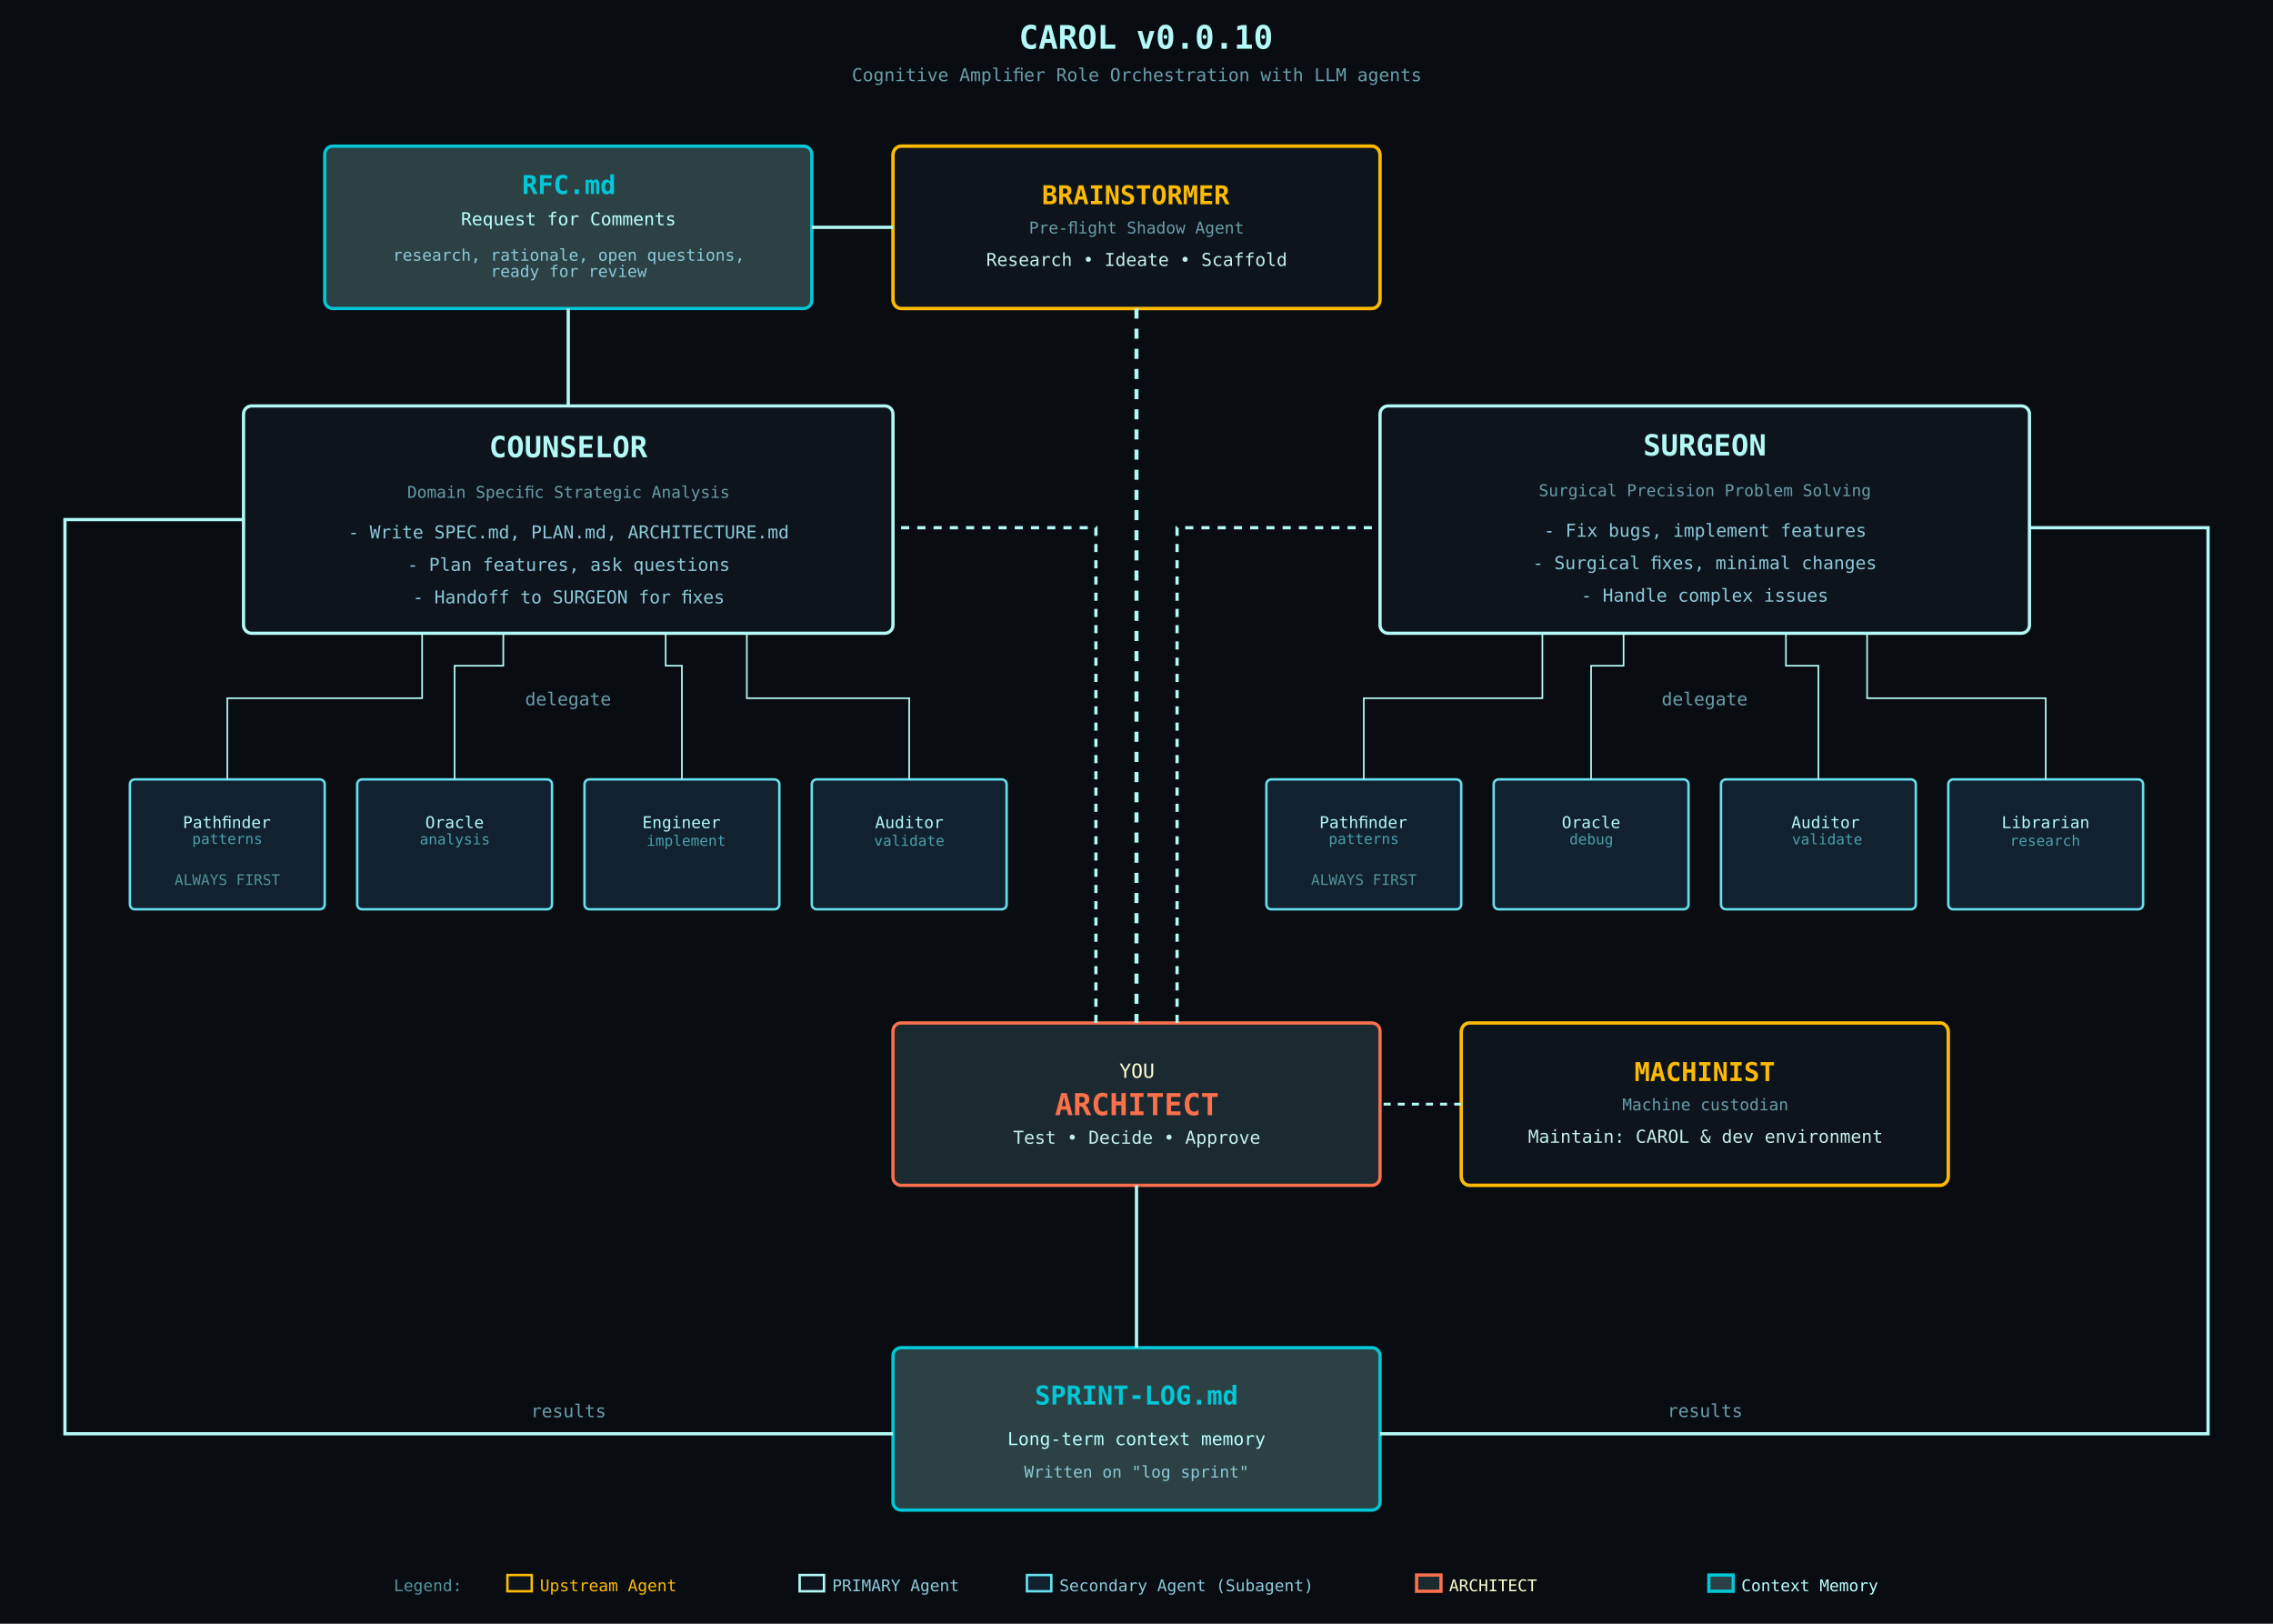
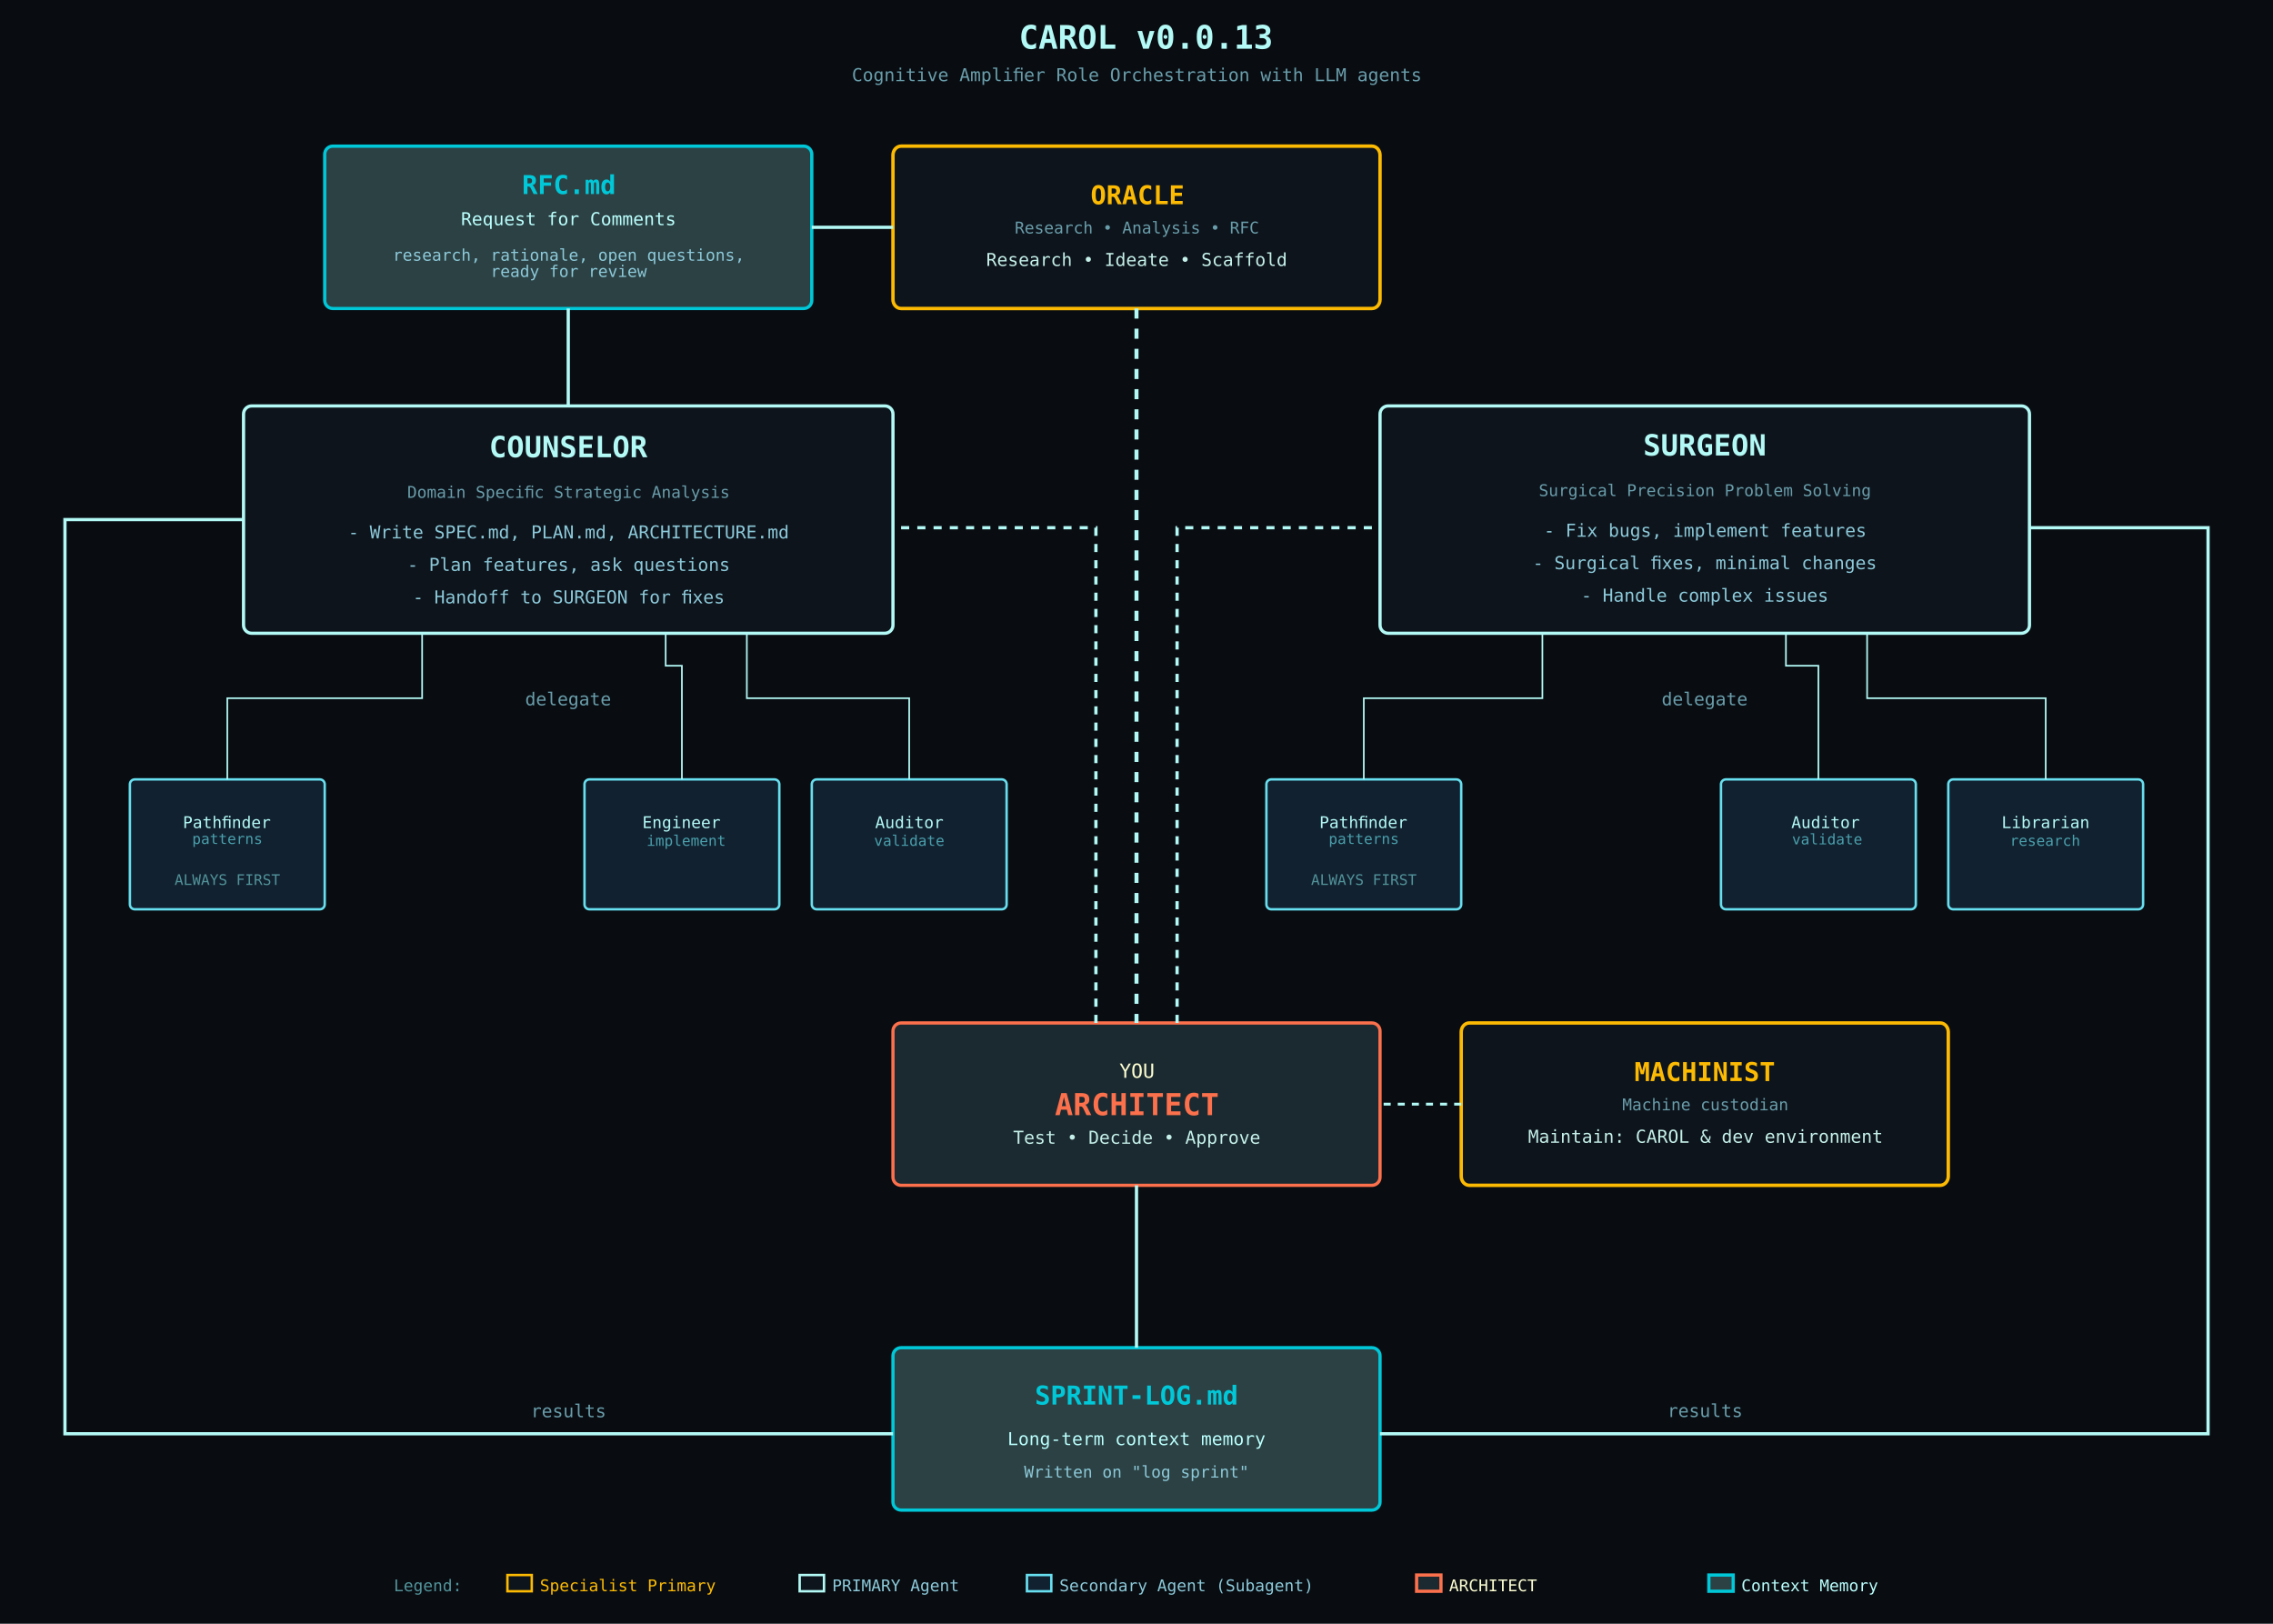
<svg xmlns="http://www.w3.org/2000/svg" width="1400px" height="1000px" version="1.1" xml:space="preserve" style="fill-rule:evenodd;clip-rule:evenodd;">
  <rect x="0" y="0" width="1400" height="1000" style="fill:#090d12;" />
-   <text x="627.554px" y="30px" style="font-family:'Menlo-Bold', 'Menlo', monospace;font-weight:700;font-size:20px;fill:#b3f9f5;">CAROL v0.0.10</text>
+   <text x="627.554px" y="30px" style="font-family:'Menlo-Bold', 'Menlo', monospace;font-weight:700;font-size:20px;fill:#b3f9f5;">CAROL v0.0.13</text>
  <text x="524.674px" y="50px" style="font-family:'Menlo-Regular', 'Menlo', monospace;font-size:11px;fill:#699daa;">Cognitive Ampliﬁer Role Orchestration with LLM agents</text>
  <g>
    <g>
      <path d="M850,95.556L850,184.444C850,187.511 847.76,190 845,190L555,190C552.24,190 550,187.511 550,184.444L550,95.556C550,92.489 552.24,90 555,90L845,90C847.76,90 850,92.489 850,95.556Z" style="fill:#0d141c;stroke:#fcba03;stroke-width:2.11px;" />
      <g>
-         <text x="641.715px" y="125.793px" style="font-family:'Menlo-Bold', 'Menlo', monospace;font-weight:700;font-size:16px;fill:#fcba03;">BRAINSTORMER</text>
-         <text x="633.784px" y="143.793px" style="font-family:'Menlo-Regular', 'Menlo', monospace;font-size:10px;fill:#699daa;">Pre-ﬂight Shadow Agent</text>
+         <text x="671.715px" y="125.793px" style="font-family:'Menlo-Bold', 'Menlo', monospace;font-weight:700;font-size:16px;fill:#fcba03;">ORACLE</text>
+         <text x="625.000px" y="143.793px" style="font-family:'Menlo-Regular', 'Menlo', monospace;font-size:10px;fill:#699daa;">Research • Analysis • RFC</text>
        <text x="607.413px" y="163.793px" style="font-family:'Menlo-Regular', 'Menlo', monospace;font-size:11px;fill:#c5f0e9;">Research • Ideate • Scaffold</text>
      </g>
    </g>
  </g>
  <g>
    <g>
      <path d="M1200,635.556L1200,724.444C1200,727.511 1197.76,730 1195,730L905,730C902.24,730 900,727.511 900,724.444L900,635.556C900,632.489 902.24,630 905,630L1195,630C1197.76,630 1200,632.489 1200,635.556Z" style="fill:#0d141c;stroke:#fcba03;stroke-width:2.11px;" />
      <g>
        <g transform="matrix(16,0,0,16,1093.363,665.793)">
                </g>
        <text x="1006.668px" y="665.793px" style="font-family:'Menlo-Bold', 'Menlo', monospace;font-weight:700;font-size:16px;fill:#fcba03;">MACHINIST</text>
        <g transform="matrix(10,0,0,10,1101.531,683.793)">
                </g>
        <text x="999.182px" y="683.793px" style="font-family:'Menlo-Regular', 'Menlo', monospace;font-size:10px;fill:#699daa;">Machine custodian</text>
        <g transform="matrix(11,0,0,11,1159.715,703.793)">
                </g>
        <text x="941.171px" y="703.793px" style="font-family:'Menlo-Regular', 'Menlo', monospace;font-size:11px;fill:#c5f0e9;">Maintain: CAROL &amp; dev environment</text>
      </g>
    </g>
  </g>
  <g>
    <path d="M550,255L550,385C550,387.76 547.76,390 545,390L155,390C152.24,390 150,387.76 150,385L150,255C150,252.24 152.24,250 155,250L545,250C547.76,250 550,252.24 550,255Z" style="fill:#0d141c;stroke:#b3f9f5;stroke-width:2px;" />
    <path d="M1250,255L1250,385C1250,387.76 1247.76,390 1245,390L855,390C852.24,390 850,387.76 850,385L850,255C850,252.24 852.24,250 855,250L1245,250C1247.76,250 1250,252.24 1250,255Z" style="fill:#0d141c;stroke:#b3f9f5;stroke-width:2px;" />
  </g>
  <g>
    <g>
      <text x="301.234px" y="281.602px" style="font-family:'Menlo-Bold', 'Menlo', monospace;font-weight:700;font-size:18px;fill:#b3f9f5;">COUNSELOR</text>
      <text x="250.823px" y="306.602px" style="font-family:'Menlo-Regular', 'Menlo', monospace;font-size:10px;fill:#699daa;">Domain Speciﬁc Strategic Analysis</text>
      <text x="214.477px" y="331.602px" style="font-family:'Menlo-Regular', 'Menlo', monospace;font-size:11px;fill:#8cc9d9;">- Write SPEC.md, PLAN.md, ARCHITECTURE.md</text>
      <text x="250.933px" y="351.602px" style="font-family:'Menlo-Regular', 'Menlo', monospace;font-size:11px;fill:#8cc9d9;">- Plan features, ask questions</text>
      <text x="254.244px" y="371.602px" style="font-family:'Menlo-Regular', 'Menlo', monospace;font-size:11px;fill:#8cc9d9;">- Handoff to SURGEON for ﬁxes</text>
    </g>
    <g>
      <text x="1012.071px" y="280.536px" style="font-family:'Menlo-Bold', 'Menlo', monospace;font-weight:700;font-size:18px;fill:#b3f9f5;">SURGEON</text>
      <text x="947.778px" y="305.536px" style="font-family:'Menlo-Regular', 'Menlo', monospace;font-size:10px;fill:#699daa;">Surgical Precision Problem Solving</text>
      <text x="950.933px" y="330.536px" style="font-family:'Menlo-Regular', 'Menlo', monospace;font-size:11px;fill:#8cc9d9;">- Fix bugs, implement features</text>
      <text x="944.039px" y="350.536px" style="font-family:'Menlo-Regular', 'Menlo', monospace;font-size:11px;fill:#8cc9d9;">- Surgical ﬁxes, minimal changes</text>
      <text x="973.841px" y="370.536px" style="font-family:'Menlo-Regular', 'Menlo', monospace;font-size:11px;fill:#8cc9d9;">- Handle complex issues</text>
    </g>
  </g>
  <g>
    <path d="M200,483L200,557C200,558.656 198.656,560 197,560L83,560C81.344,560 80,558.656 80,557L80,483C80,481.344 81.344,480 83,480L197,480C198.656,480 200,481.344 200,483Z" style="fill:#112130;stroke:#67dfef;stroke-width:1.5px;" />
-     <path d="M340,483L340,557C340,558.656 338.656,560 337,560L223,560C221.344,560 220,558.656 220,557L220,483C220,481.344 221.344,480 223,480L337,480C338.656,480 340,481.344 340,483Z" style="fill:#112130;stroke:#67dfef;stroke-width:1.5px;" />
    <path d="M480,483L480,557C480,558.656 478.656,560 477,560L363,560C361.344,560 360,558.656 360,557L360,483C360,481.344 361.344,480 363,480L477,480C478.656,480 480,481.344 480,483Z" style="fill:#112130;stroke:#67dfef;stroke-width:1.5px;" />
    <path d="M620,483L620,557C620,558.656 618.656,560 617,560L503,560C501.344,560 500,558.656 500,557L500,483C500,481.344 501.344,480 503,480L617,480C618.656,480 620,481.344 620,483Z" style="fill:#112130;stroke:#67dfef;stroke-width:1.5px;" />
    <path d="M900,483L900,557C900,558.656 898.656,560 897,560L783,560C781.344,560 780,558.656 780,557L780,483C780,481.344 781.344,480 783,480L897,480C898.656,480 900,481.344 900,483Z" style="fill:#112130;stroke:#67dfef;stroke-width:1.5px;" />
-     <path d="M1040,483L1040,557C1040,558.656 1038.656,560 1037,560L923,560C921.344,560 920,558.656 920,557L920,483C920,481.344 921.344,480 923,480L1037,480C1038.656,480 1040,481.344 1040,483Z" style="fill:#112130;stroke:#67dfef;stroke-width:1.5px;" />
    <path d="M1180,483L1180,557C1180,558.656 1178.656,560 1177,560L1063,560C1061.344,560 1060,558.656 1060,557L1060,483C1060,481.344 1061.344,480 1063,480L1177,480C1178.656,480 1180,481.344 1180,483Z" style="fill:#112130;stroke:#67dfef;stroke-width:1.5px;" />
    <path d="M1320,483L1320,557C1320,558.656 1318.656,560 1317,560L1203,560C1201.344,560 1200,558.656 1200,557L1200,483C1200,481.344 1201.344,480 1203,480L1317,480C1318.656,480 1320,481.344 1320,483Z" style="fill:#112130;stroke:#67dfef;stroke-width:1.5px;" />
  </g>
  <g>
    <text x="112.617px" y="510px" style="font-family:'Menlo-Regular', 'Menlo', monospace;font-size:10px;fill:#b3f9f5;">Pathﬁnder</text>
    <text x="118.355px" y="519.758px" style="font-family:'Menlo-Regular', 'Menlo', monospace;font-size:9px;fill:#4a9fab;">patterns</text>
    <text x="107.511px" y="545px" style="font-family:'Menlo-Regular', 'Menlo', monospace;font-size:9px;fill:#519299;">ALWAYS FIRST</text>
-     <text x="261.929px" y="510px" style="font-family:'Menlo-Regular', 'Menlo', monospace;font-size:10px;fill:#b3f9f5;">Oracle</text>
-     <text x="258.48px" y="520.031px" style="font-family:'Menlo-Regular', 'Menlo', monospace;font-size:9px;fill:#4a9fab;">analysis</text>
    <text x="395.627px" y="510px" style="font-family:'Menlo-Regular', 'Menlo', monospace;font-size:10px;fill:#b3f9f5;">Engineer</text>
    <text x="398.278px" y="520.903px" style="font-family:'Menlo-Regular', 'Menlo', monospace;font-size:9px;fill:#4a9fab;">implement</text>
    <text x="539.028px" y="510px" style="font-family:'Menlo-Regular', 'Menlo', monospace;font-size:10px;fill:#b3f9f5;">Auditor</text>
    <text x="538.355px" y="520.903px" style="font-family:'Menlo-Regular', 'Menlo', monospace;font-size:9px;fill:#4a9fab;">validate</text>
    <text x="812.617px" y="510px" style="font-family:'Menlo-Regular', 'Menlo', monospace;font-size:10px;fill:#b3f9f5;">Pathﬁnder</text>
    <text x="818.355px" y="519.758px" style="font-family:'Menlo-Regular', 'Menlo', monospace;font-size:9px;fill:#4a9fab;">patterns</text>
    <text x="807.511px" y="545px" style="font-family:'Menlo-Regular', 'Menlo', monospace;font-size:9px;fill:#519299;">ALWAYS FIRST</text>
-     <text x="961.929px" y="510px" style="font-family:'Menlo-Regular', 'Menlo', monospace;font-size:10px;fill:#b3f9f5;">Oracle</text>
-     <text x="966.603px" y="519.987px" style="font-family:'Menlo-Regular', 'Menlo', monospace;font-size:9px;fill:#4a9fab;">debug</text>
    <text x="1103.311px" y="510px" style="font-family:'Menlo-Regular', 'Menlo', monospace;font-size:10px;fill:#b3f9f5;">Auditor</text>
    <text x="1103.727px" y="520.031px" style="font-family:'Menlo-Regular', 'Menlo', monospace;font-size:9px;fill:#4a9fab;">validate</text>
    <text x="1232.827px" y="510px" style="font-family:'Menlo-Regular', 'Menlo', monospace;font-size:10px;fill:#b3f9f5;">Librarian</text>
    <text x="1237.931px" y="520.89px" style="font-family:'Menlo-Regular', 'Menlo', monospace;font-size:9px;fill:#4a9fab;">research</text>
  </g>
  <g>
    <g>
      <path d="M850,835L850,925C850,927.76 847.76,930 845,930L555,930C552.24,930 550,927.76 550,925L550,835C550,832.24 552.24,830 555,830L845,830C847.76,830 850,832.24 850,835Z" style="fill:#2c4144;stroke:#00c8d8;stroke-width:2px;" />
      <g>
        <text x="637.387px" y="865px" style="font-family:'Menlo-Bold', 'Menlo', monospace;font-weight:700;font-size:16px;fill:#00c8d8;">SPRINT-LOG.md</text>
        <text x="620.529px" y="890px" style="font-family:'Menlo-Regular', 'Menlo', monospace;font-size:11px;fill:#bafffd;">Long-term context memory</text>
        <text x="630.764px" y="910px" style="font-family:'Menlo-Regular', 'Menlo', monospace;font-size:10px;fill:#8cc9d9;">Written on "log sprint"</text>
      </g>
    </g>
    <g>
      <path d="M500,95L500,185C500,187.76 497.76,190 495,190L205,190C202.24,190 200,187.76 200,185L200,95C200,92.24 202.24,90 205,90L495,90C497.76,90 500,92.24 500,95Z" style="fill:#2c4144;stroke:#00c8d8;stroke-width:2px;" />
      <g>
        <text x="321.531px" y="119.497px" style="font-family:'Menlo-Bold', 'Menlo', monospace;font-weight:700;font-size:16px;fill:#00c8d8;">RFC.md</text>
        <text x="283.936px" y="138.71px" style="font-family:'Menlo-Regular', 'Menlo', monospace;font-size:11px;fill:#bafffd;">Request for Comments</text>
        <g>
          <text x="241.917px" y="160.579px" style="font-family:'Menlo-Regular', 'Menlo', monospace;font-size:10px;fill:#8cc9d9;">research, rationale, open questions,</text>
          <text x="302.122px" y="170.579px" style="font-family:'Menlo-Regular', 'Menlo', monospace;font-size:10px;fill:#8cc9d9;">ready for review</text>
        </g>
      </g>
    </g>
  </g>
  <g>
    <path d="M850,635L850,725C850,727.76 847.76,730 845,730L555,730C552.24,730 550,727.76 550,725L550,635C550,632.24 552.24,630 555,630L845,630C847.76,630 850,632.24 850,635Z" style="fill:#1b2a31;stroke:#fc704c;stroke-width:2px;" />
  </g>
  <g>
    <g>
      <text x="649.699px" y="686.793px" style="font-family:'Menlo-Bold', 'Menlo', monospace;font-weight:700;font-size:18.662px;fill:#fc704c;">ARCHITECT</text>
      <text x="689.488px" y="663.779px" style="font-family:'Menlo-Regular', 'Menlo', monospace;font-size:12px;fill:#feffd2;">YOU</text>
      <text x="624.018px" y="704.408px" style="font-family:'Menlo-Regular', 'Menlo', monospace;font-size:11px;fill:#c5f0e9;">Test • Decide • Approve</text>
    </g>
  </g>
  <g>
    <path d="M260,390L260,430L140,430L140,480" style="fill:none;stroke:#b3f9f5;stroke-width:1px;" />
-     <path d="M310,390L310,410L280,410L280,480" style="fill:none;stroke:#b3f9f5;stroke-width:1px;" />
    <path d="M410,390L410,410L420,410L420,480" style="fill:none;stroke:#b3f9f5;stroke-width:1px;" />
    <path d="M460,390L460,430L560,430L560,480" style="fill:none;stroke:#b3f9f5;stroke-width:1px;" />
    <path d="M950,390L950,430L840,430L840,480" style="fill:none;stroke:#b3f9f5;stroke-width:1px;" />
-     <path d="M1000,390L1000,410L980,410L980,480" style="fill:none;stroke:#b3f9f5;stroke-width:1px;" />
    <path d="M1100,390L1100,410L1120,410L1120,480" style="fill:none;stroke:#b3f9f5;stroke-width:1px;" />
    <path d="M1150,390L1150,430L1260,430L1260,480" style="fill:none;stroke:#b3f9f5;stroke-width:1px;" />
    <path d="M555,325L675,325L675,630" style="fill:none;stroke:#b3f9f5;stroke-width:2px;stroke-dasharray:5,5;" />
    <path d="M700,190L700,630" style="fill:none;stroke:#b3f9f5;stroke-width:2.48px;stroke-dasharray:6.206,6.206;" />
    <path d="M845,325L725,325L725,630" style="fill:none;stroke:#b3f9f5;stroke-width:2px;stroke-dasharray:5,5;" />
    <path d="M900,680L850,680" style="fill:none;stroke:#b3f9f5;stroke-width:1.74px;stroke-dasharray:4.344,4.344;" />
    <path d="M850,883L1360,883L1360,325L1250,325" style="fill:none;stroke:#b3f9f5;stroke-width:2px;" />
    <path d="M150,320L40,320L40,883L550,883" style="fill:none;stroke:#b3f9f5;stroke-width:2px;" />
    <path d="M350,190L350,250" style="fill:none;stroke:#b3f9f5;stroke-width:2px;" />
    <path d="M550,140L500,140" style="fill:none;stroke:#b3f9f5;stroke-width:2px;" />
    <path d="M700,730L700,830" style="fill:none;stroke:#b3f9f5;stroke-width:2px;" />
  </g>
  <g>
    <text x="323.445px" y="434.39px" style="font-family:'Menlo-Regular', 'Menlo', monospace;font-size:11px;fill:#699daa;">delegate</text>
    <text x="1023.445px" y="434.39px" style="font-family:'Menlo-Regular', 'Menlo', monospace;font-size:11px;fill:#699daa;">delegate</text>
    <text x="326.982px" y="872.844px" style="font-family:'Menlo-Regular', 'Menlo', monospace;font-size:11px;fill:#699daa;">results</text>
    <text x="1026.982px" y="872.688px" style="font-family:'Menlo-Regular', 'Menlo', monospace;font-size:11px;fill:#699daa;">results</text>
  </g>
  <g>
    <g>
      <text x="242.527px" y="980px" style="font-family:'Menlo-Regular', 'Menlo', monospace;font-size:10px;fill:#519299;">Legend:</text>
      <rect x="312.527" y="970" width="15" height="10" style="fill:#0d141c;stroke:#fcba03;stroke-width:1.5px;" />
-       <text x="332.527px" y="980px" style="font-family:'Menlo-Regular', 'Menlo', monospace;font-size:10px;fill:#fcba03;">Upstream Agent</text>
+       <text x="332.527px" y="980px" style="font-family:'Menlo-Regular', 'Menlo', monospace;font-size:10px;fill:#fcba03;">Specialist Primary</text>
      <rect x="492.527" y="970" width="15" height="10" style="fill:#0d141c;stroke:#b3f9f5;stroke-width:1.5px;" />
      <text x="512.527px" y="980px" style="font-family:'Menlo-Regular', 'Menlo', monospace;font-size:10px;fill:#8cc9d9;">PRIMARY Agent</text>
      <rect x="632.527" y="970" width="15" height="10" style="fill:#112130;stroke:#67dfef;stroke-width:1.5px;" />
      <text x="652.527px" y="980px" style="font-family:'Menlo-Regular', 'Menlo', monospace;font-size:10px;fill:#8cc9d9;">Secondary Agent (Subagent)</text>
      <rect x="872.527" y="970" width="15" height="10" style="fill:#1b2a31;stroke:#fc704c;stroke-width:2px;" />
      <text x="892.527px" y="980px" style="font-family:'Menlo-Regular', 'Menlo', monospace;font-size:10px;fill:#feffd2;">ARCHITECT</text>
      <rect x="1052.527" y="970" width="15" height="10" style="fill:#2c4144;stroke:#00c8d8;stroke-width:2px;" />
      <text x="1072.527px" y="980px" style="font-family:'Menlo-Regular', 'Menlo', monospace;font-size:10px;fill:#bafffd;">Context Memory</text>
    </g>
  </g>
</svg>
